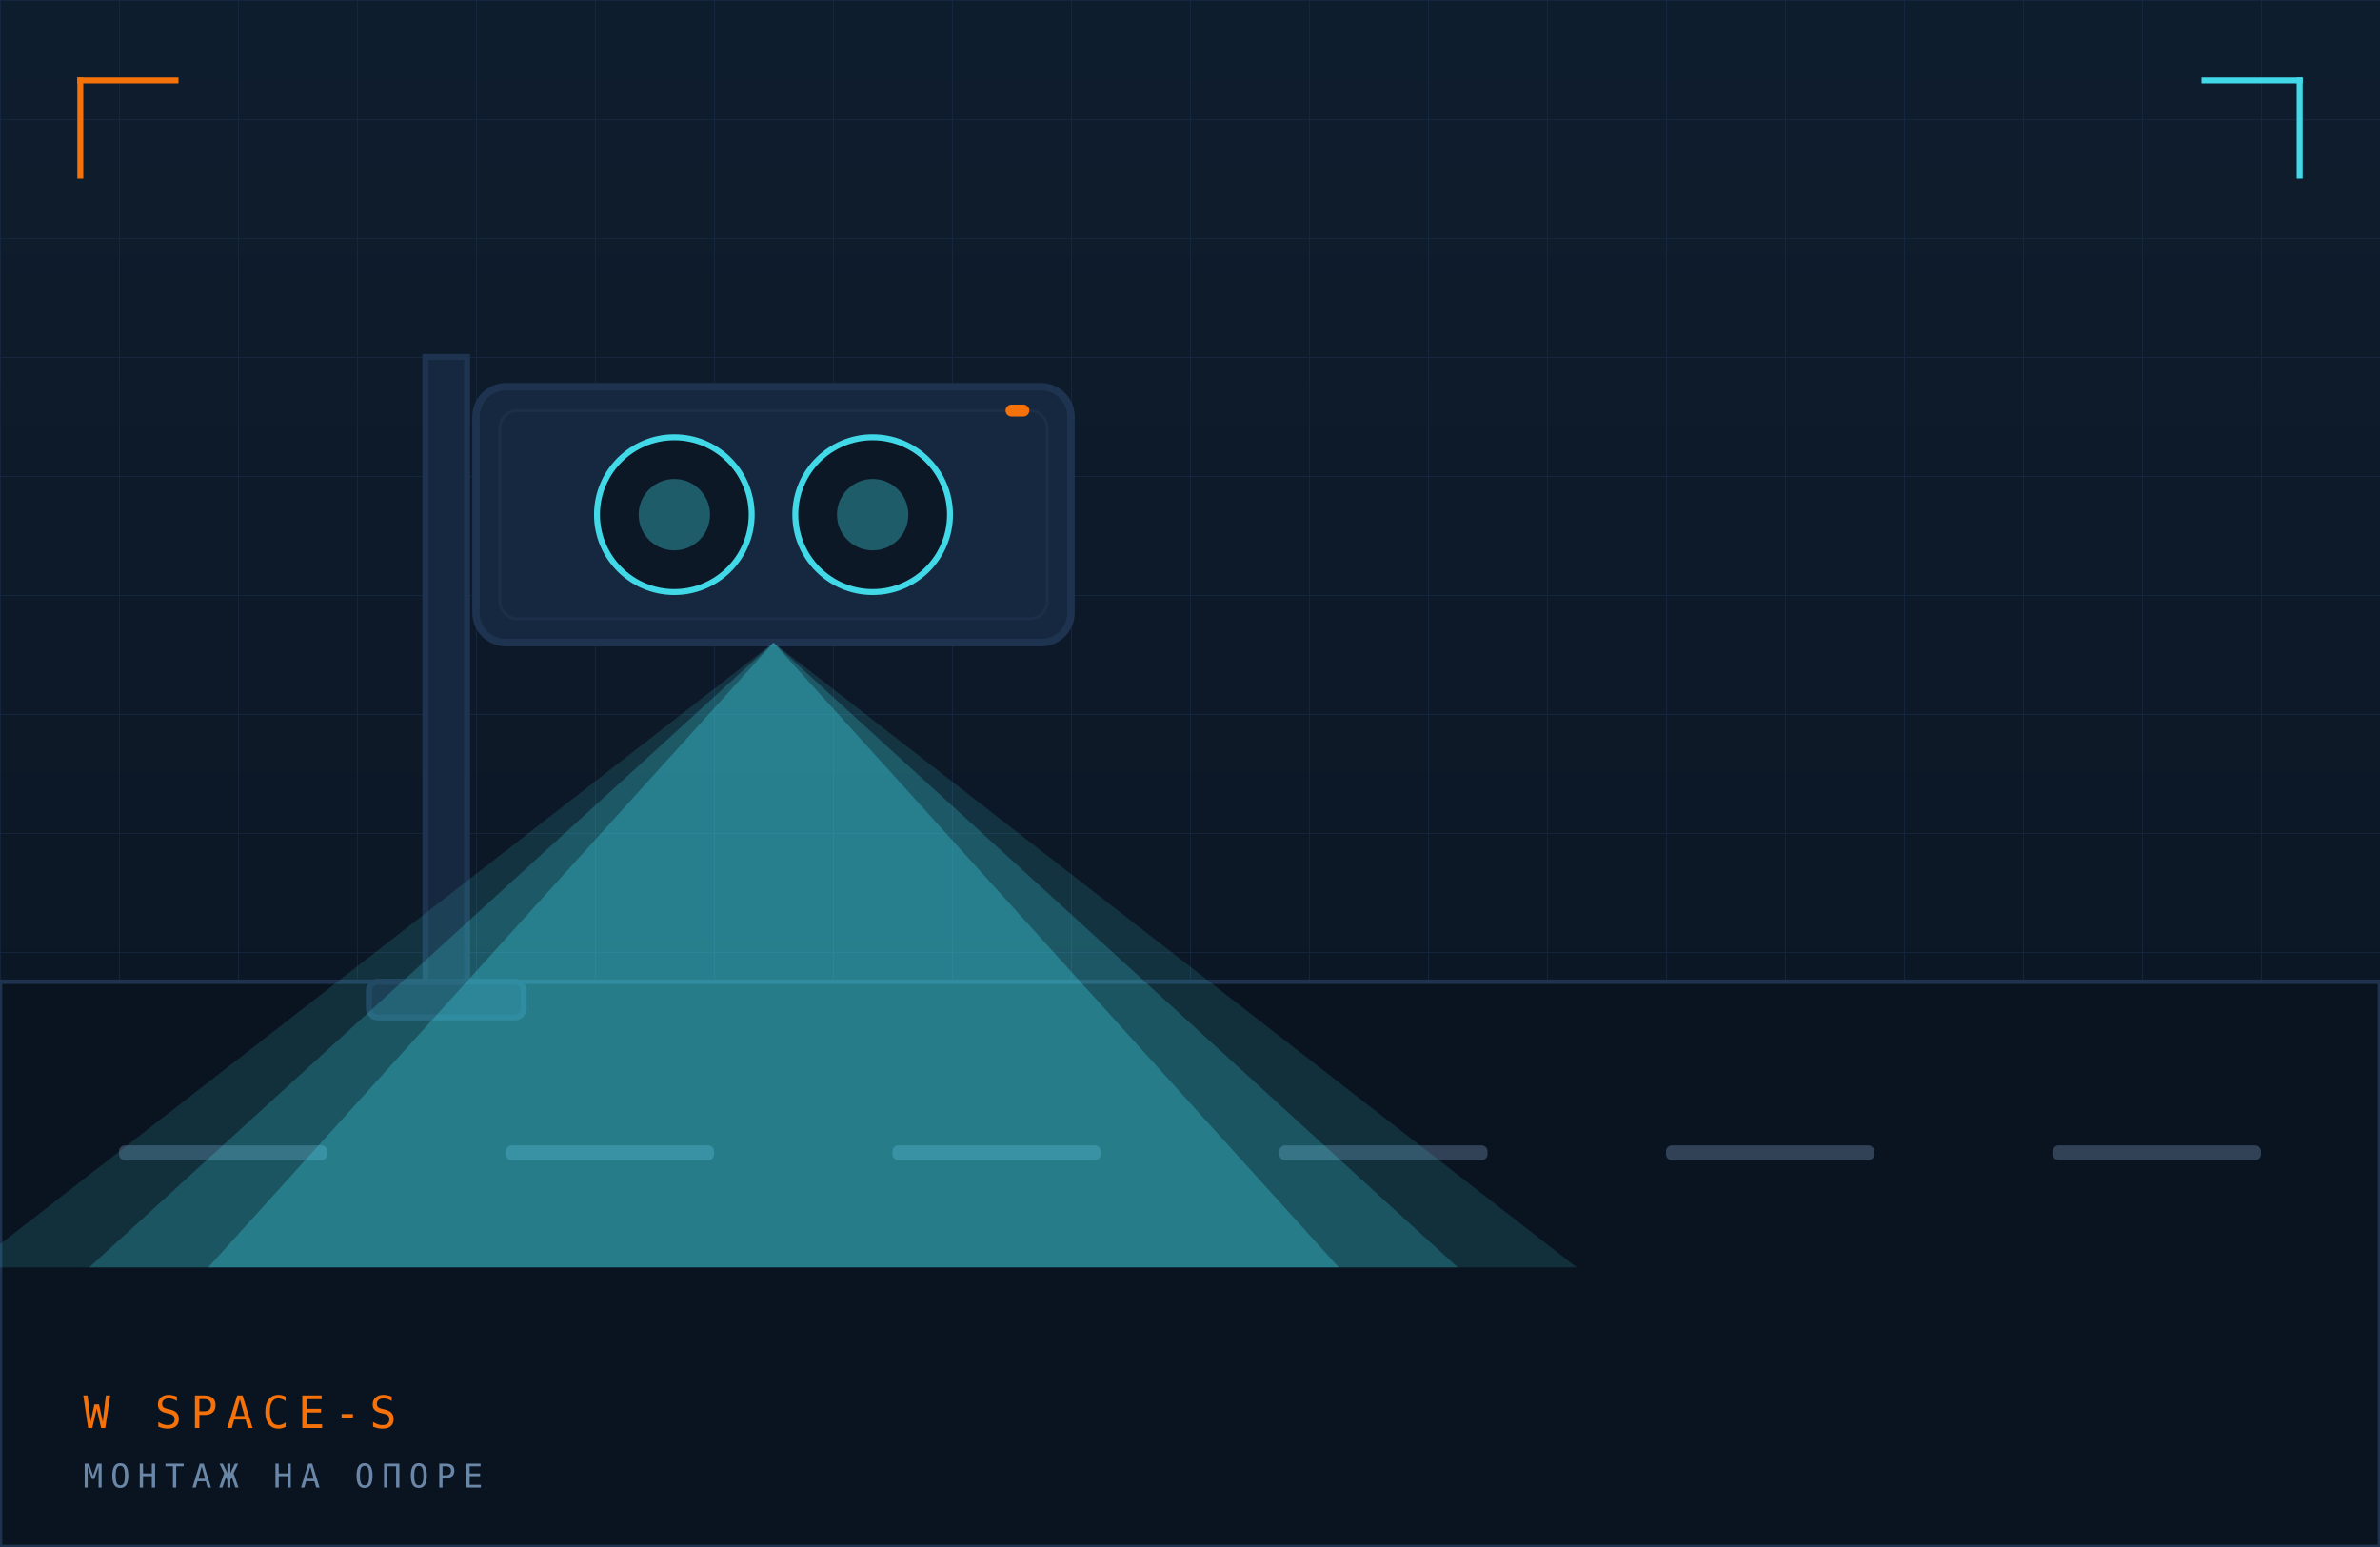
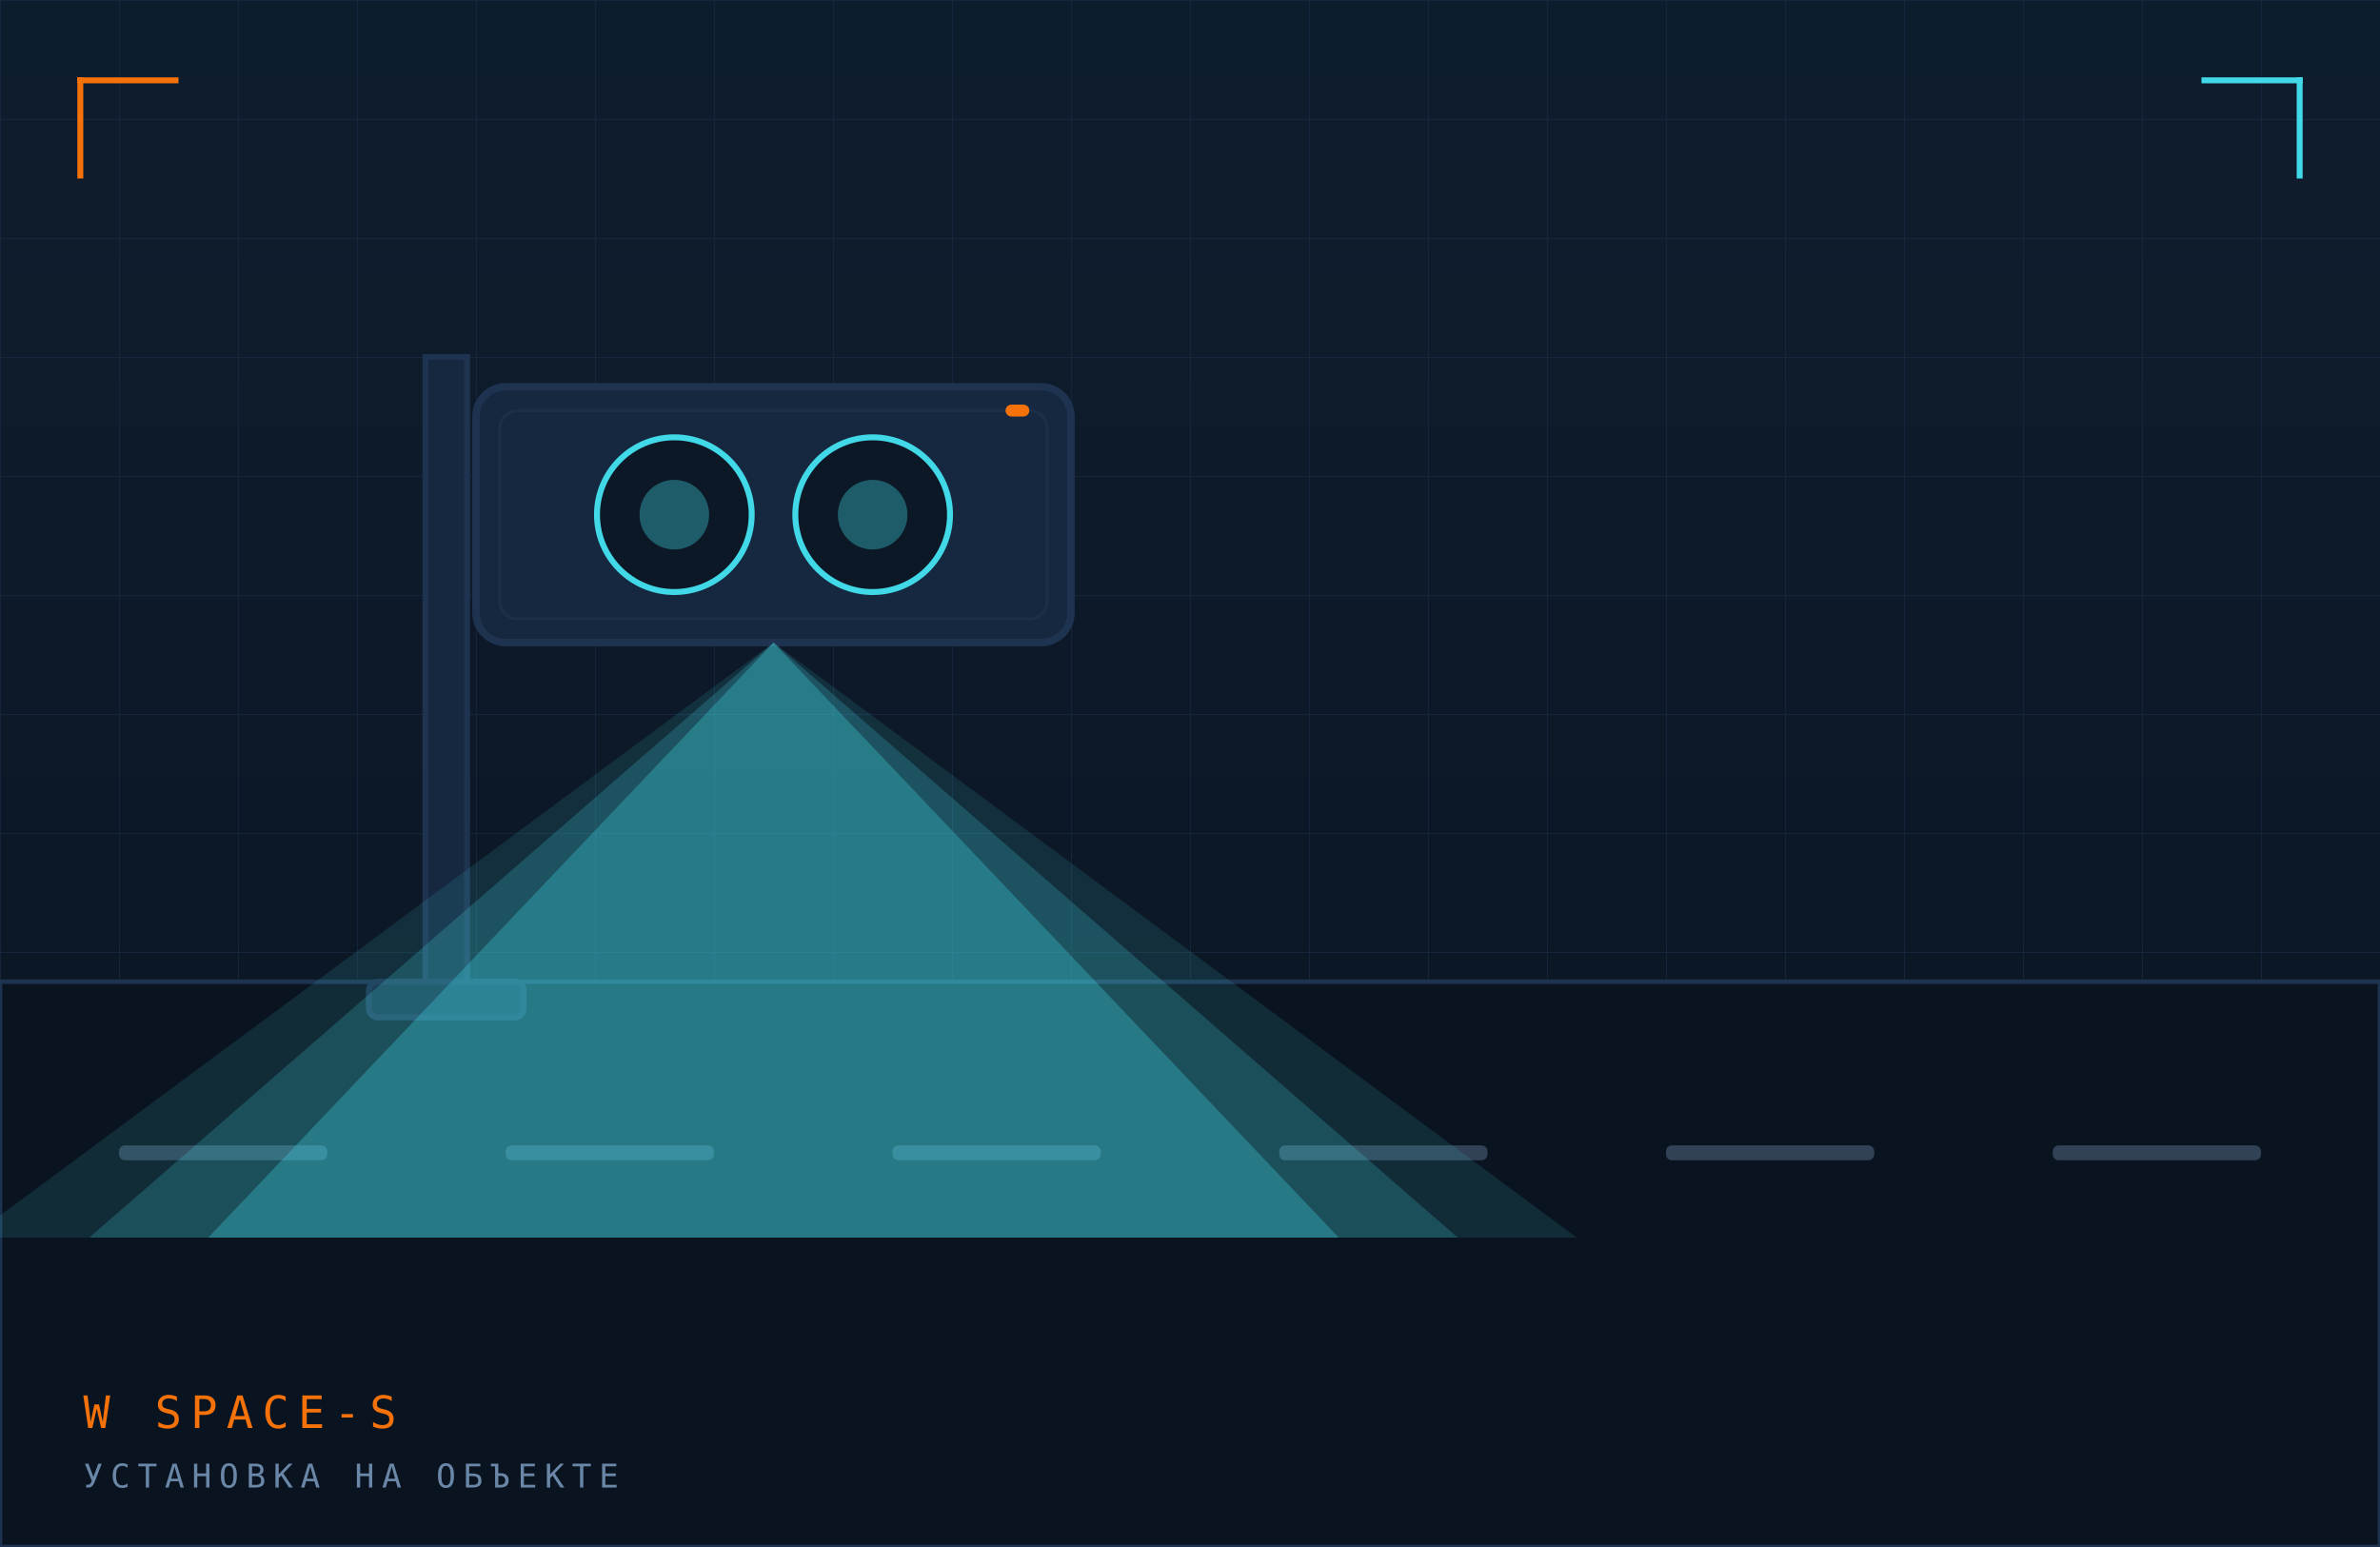
<svg xmlns="http://www.w3.org/2000/svg" viewBox="0 0 800 520" width="800" height="520">
  <defs>
    <linearGradient id="sky" x1="0" y1="0" x2="0" y2="1">
      <stop offset="0" stop-color="#0E1D2E" />
      <stop offset="1" stop-color="#0B1420" />
    </linearGradient>
-     <linearGradient id="body" x1="0" y1="0" x2="1" y2="1">
-       <stop offset="0" stop-color="#25405F" />
-       <stop offset="1" stop-color="#16283F" />
-     </linearGradient>
-     <pattern id="grid" width="40" height="40" patternUnits="userSpaceOnUse">
+     <pattern id="g" width="40" height="40" patternUnits="userSpaceOnUse">
      <path d="M40 0H0V40" fill="none" stroke="#1E3350" stroke-width="0.6" opacity="0.5" />
    </pattern>
  </defs>
  <rect width="800" height="520" fill="url(#sky)" />
-   <rect width="800" height="520" fill="url(#grid)" />
+   <rect width="800" height="520" fill="url(#g)" />
  <path d="M0 330 L800 330 L800 520 L0 520 Z" fill="#0A1420" stroke="#1E3350" stroke-width="1.5" />
  <rect x="40" y="385" width="70" height="5" rx="2" fill="#6B87A8" opacity="0.4" />
  <rect x="170" y="385" width="70" height="5" rx="2" fill="#6B87A8" opacity="0.4" />
  <rect x="300" y="385" width="70" height="5" rx="2" fill="#6B87A8" opacity="0.4" />
  <rect x="430" y="385" width="70" height="5" rx="2" fill="#6B87A8" opacity="0.4" />
  <rect x="560" y="385" width="70" height="5" rx="2" fill="#6B87A8" opacity="0.4" />
  <rect x="690" y="385" width="70" height="5" rx="2" fill="#6B87A8" opacity="0.4" />
  <rect x="143" y="120" width="14" height="210" fill="#16283F" stroke="#1E3350" stroke-width="2" />
  <rect x="124" y="330" width="52" height="12" rx="3" fill="#16283F" stroke="#1E3350" stroke-width="2" />
  <rect x="160" y="130" width="200" height="86" rx="10" fill="#16283F" stroke="#1E3350" stroke-width="2.5" />
  <rect x="168" y="138" width="184" height="70" rx="6" fill="none" stroke="#1E3350" stroke-width="1" opacity="0.6" />
  <circle cx="226.667" cy="173.0" r="26" fill="#0C1826" stroke="#41D9E8" stroke-width="2" />
-   <circle cx="226.667" cy="173.0" r="12" fill="#41D9E8" opacity="0.35" />
+   <circle cx="226.667" cy="173.0" r="11.7" fill="#41D9E8" opacity="0.35" />
  <circle cx="293.333" cy="173.0" r="26" fill="#0C1826" stroke="#41D9E8" stroke-width="2" />
-   <circle cx="293.333" cy="173.0" r="12" fill="#41D9E8" opacity="0.35" />
+   <circle cx="293.333" cy="173.0" r="11.7" fill="#41D9E8" opacity="0.35" />
  <rect x="338" y="136" width="8" height="4" rx="2" fill="#F5720A" />
-   <path d="M260 216 L70 426 L450 426 Z" fill="#41D9E8" opacity="0.3" />
-   <path d="M260 216 L30 426 L490 426 Z" fill="#41D9E8" opacity="0.22" />
-   <path d="M260 216 L-10 426 L530 426 Z" fill="#41D9E8" opacity="0.14" />
-   <text x="28" y="480" font-family="'JetBrains Mono',monospace" font-size="15" letter-spacing="3" fill="#F5720A">W SPACE-S</text>
-   <text x="28" y="500" font-family="'JetBrains Mono',monospace" font-size="11" letter-spacing="2.5" fill="#6B87A8">МОНТАЖ НА ОПОРЕ</text>
+   <path d="M260 216 L70 416 L450 416 Z" fill="#41D9E8" opacity="0.3" />
+   <path d="M260 216 L30 416 L490 416 Z" fill="#41D9E8" opacity="0.21" />
+   <path d="M260 216 L-10 416 L530 416 Z" fill="#41D9E8" opacity="0.12" />
+   <text x="28" y="480" font-family="monospace" font-size="15" letter-spacing="3" fill="#F5720A">W SPACE-S</text>
+   <text x="28" y="500" font-family="monospace" font-size="11" letter-spacing="2.5" fill="#6B87A8">УСТАНОВКА НА ОБЪЕКТЕ</text>
  <rect x="26" y="26" width="34" height="2" fill="#F5720A" />
  <rect x="26" y="26" width="2" height="34" fill="#F5720A" />
  <rect x="740" y="26" width="34" height="2" fill="#41D9E8" />
  <rect x="772" y="26" width="2" height="34" fill="#41D9E8" />
</svg>
